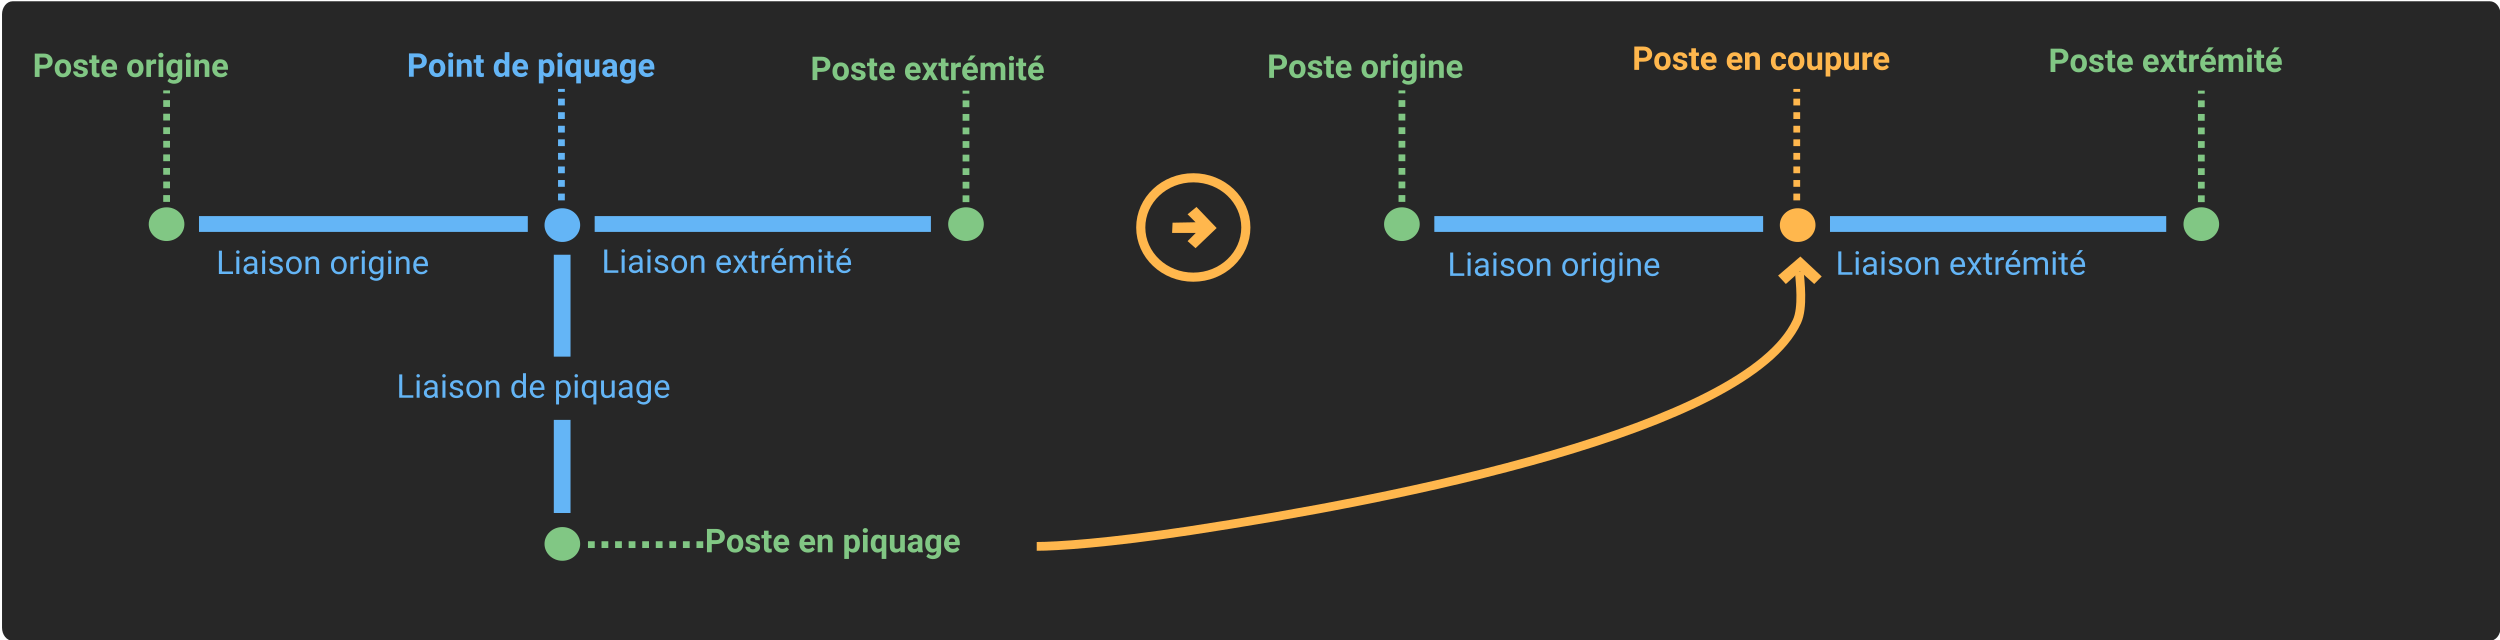
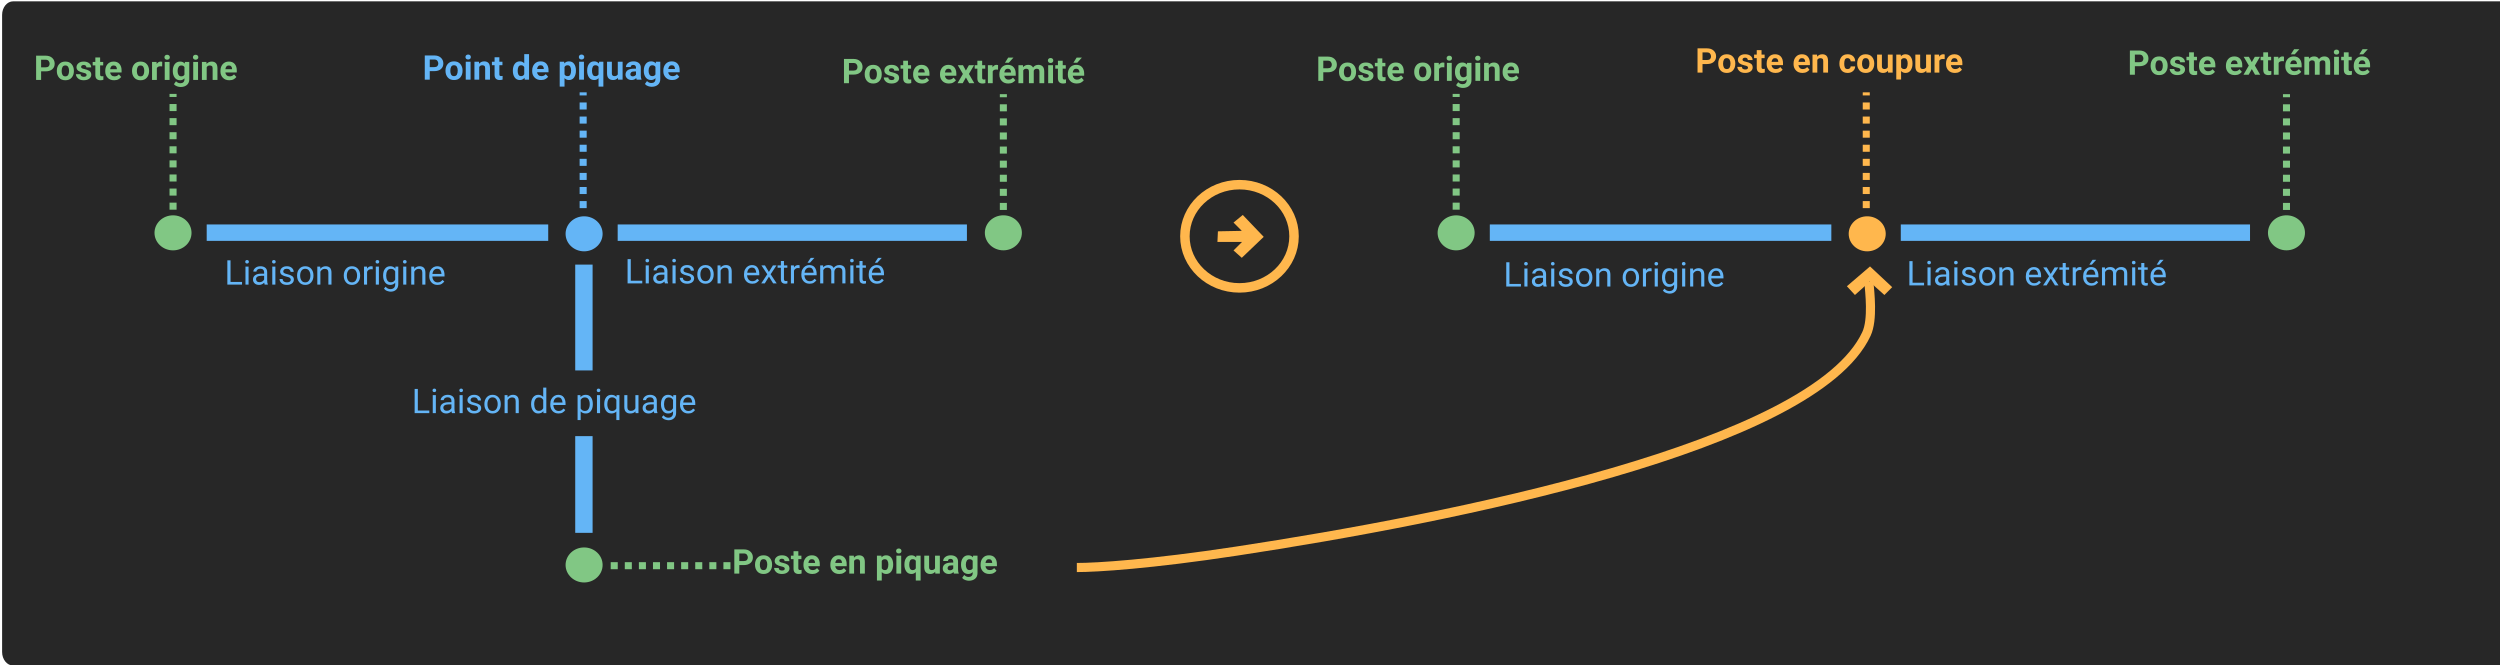
- <svg viewBox="0 0 1423 364" fill="none" version="1.1" id="svg85">
+ <svg viewBox="0 0 1370 364" fill="none" version="1.1" id="svg85">
  <g transform="translate(-36.90778)" id="CREA - Piquage en coupure - BLK">
    <path style="display:inline;fill:#272727;fill-opacity:1;stroke:none;stroke-width:0.486;stroke-miterlimit:4;stroke-dasharray:none;stroke-opacity:1" id="line-split-illu-background" d="M 1454.129,0.725 H 44.138 c -3.357,0 -6.079,3.333 -6.079,7.445 V 357.28 c 0,4.112 2.722,7.445 6.079,7.445 H 1454.129 c 3.36,0 6.08,-3.333 6.08,-7.445 V 8.17 c 0,-4.112 -2.72,-7.445 -6.08,-7.445 z" />
    <g id="Group 4">
      <g id="Group 2">
        <path style="stroke:#FFB74D;stroke-width:5.2" id="path7084" d="m 716.135,157.765 c 16.517,0 29.907,-12.664 29.907,-28.284 0,-15.621 -13.39,-28.285 -29.907,-28.285 -16.517,0 -29.906,12.664 -29.906,28.285 0,15.62 13.389,28.284 29.906,28.284 z" />
        <path style="fill:#FFB74D" id="path9570" d="m 704.327,126.761 -0.267,5.809 h 13.485 l -4.673,4.672 4.539,4.04 12.016,-11.49 -11.482,-11.996 -5.073,4.167 4.539,4.546 z" />
      </g>
      <g id="Group 1">
        <path style="fill:#81C784" id="path3740-0-8" d="m 131.718,137.198 c 5.604,0 10.147,-4.296 10.147,-9.596 0,-5.3 -4.543,-9.597 -10.147,-9.597 -5.604,0 -10.147,4.297 -10.147,9.597 0,5.3 4.543,9.596 10.147,9.596 z" />
        <path style="fill:#81C784" id="path3740-0-5" d="m 586.751,137.178 c 5.604,0 10.147,-4.297 10.147,-9.597 0,-5.3 -4.543,-9.596 -10.147,-9.596 -5.604,0 -10.147,4.296 -10.147,9.596 0,5.3 4.543,9.597 10.147,9.597 z" />
        <path style="fill:#64B5F6" id="path3740-0-0" d="m 356.993,137.726 c 5.604,0 10.147,-4.296 10.147,-9.596 0,-5.3 -4.543,-9.597 -10.147,-9.597 -5.604,0 -10.147,4.297 -10.147,9.597 0,5.3 4.543,9.596 10.147,9.596 z" />
        <path style="fill:#64B5F6" id="lineBefore-6" d="m 329.524,123 h -171.541 -7.806 v 9 h 7.806 171.541 7.806 v -9 z" />
        <g id="path7047-6">
          <path style="fill:#81C784" d="M 356.476,114.052 V 50.602 Z" id="path10" />
          <path style="stroke:#64B5F6;stroke-width:3.857;stroke-dasharray:3.86, 3.86" d="M 356.476,114.052 V 50.602" id="path12" />
        </g>
        <g id="path7047-8">
          <path style="fill:#81C784" d="M 586.75,115.052 V 51.602 Z" id="path15" />
          <path style="stroke:#81C784;stroke-width:3.857;stroke-dasharray:3.86, 3.86" d="M 586.75,115.052 V 51.602" id="path17" />
        </g>
        <g id="path7047-5">
          <path style="fill:#81C784" d="M 131.741,114.909 V 51.459 Z" id="path20" />
          <path style="stroke:#81C784;stroke-width:3.857;stroke-dasharray:3.86, 3.86" d="M 131.741,114.909 V 51.459" id="path22" />
        </g>
        <path style="fill:#64B5F6" id="lineBefore-6-4" d="m 558.795,123 h -175.417 -7.983 v 9 h 7.983 175.417 7.983 v -9 z" />
        <g id="path7047-2">
          <path style="fill:#81C784" d="M 437.197,310 H 370.108 Z" id="path26" />
          <path style="stroke:#81C784;stroke-width:3.857;stroke-dasharray:3.86, 3.86" d="M 437.197,310 H 370.108" id="path28" />
        </g>
        <path style="fill:#64B5F6" id="lineBefore" d="M 352.133,147.419 V 200.581 203 h 9.516 V 200.581 147.419 145 h -9.516 z" />
        <path style="fill:#64B5F6" id="lineBefore_2" d="M 352.133,241.211 V 289.789 292 h 9.516 V 289.789 241.211 239 h -9.516 z" />
        <path style="fill:#81C784" id="path3740-0" d="m 356.993,319.193 c 5.604,0 10.147,-4.297 10.147,-9.597 0,-5.3 -4.543,-9.596 -10.147,-9.596 -5.604,0 -10.147,4.296 -10.147,9.596 0,5.3 4.543,9.597 10.147,9.597 z" />
        <text xml:space="preserve" style="font-size:18.667px;font-family:Roboto;text-align:center;letter-spacing:0em;text-anchor:middle;white-space:pre;fill:#64B5F6" x="307.868" y="155.943" id="text103" letter-spacing="0em">
          <tspan style="text-align:center;text-anchor:middle" id="lines-attach-illu-line1-left-txt" x="241.404" y="155.943">Liaison origine</tspan>
        </text>
        <text id="text4625-2-3-9" xml:space="preserve" style="font-size:18.667px;font-family:Roboto;text-align:center;letter-spacing:0em;text-anchor:middle;white-space:pre;fill:#64B5F6" font-size="18.667" letter-spacing="0em" x="168.03" y="1.025">
          <tspan id="lines-attach-illu-attached-line-txt" x="361.424" y="226.405" style="text-align:center;text-anchor:middle">Liaison de piquage</tspan>
        </text>
        <text id="text177" xml:space="preserve" style="font-weight:bold;font-size:18.667px;font-family:Roboto;text-align:center;letter-spacing:0em;text-anchor:middle;white-space:pre;fill:#81C784" font-size="18.667" font-weight="bold" letter-spacing="0em" x="167.171" y="-1.025">
          <tspan id="lines-attach-illu-attached-voltage-level-left-txt" x="531.821" y="314.355" style="text-align:center;text-anchor:middle">Poste en piquage</tspan>
        </text>
        <text id="text4625-3-2" xml:space="preserve" style="font-weight:bold;font-size:18.667px;font-family:Roboto;text-align:center;letter-spacing:0em;text-anchor:middle;white-space:pre;fill:#81C784" font-size="18.667" font-weight="bold" letter-spacing="0em" x="150.154" y="6.151">
          <tspan id="lines-attach-illu-voltage-level2-left-txt" x="585.78" y="45.582" style="text-align:center;text-anchor:middle">Poste extrémité</tspan>
        </text>
        <text y="-2.537" x="151.139" id="text4625-2-3-9_2" xml:space="preserve" style="font-size:18.667px;font-family:Roboto;text-align:center;letter-spacing:0em;text-anchor:middle;white-space:pre;fill:#64B5F6" font-size="18.667" letter-spacing="0em">
          <tspan style="text-align:center;text-anchor:middle" id="lines-attach-illu-line2-left-txt" x="471.479" y="155.294">Liaison extrémité</tspan>
        </text>
        <text id="text4625-9-6" xml:space="preserve" style="font-weight:bold;font-size:18.667px;font-family:Roboto;text-align:center;letter-spacing:0em;text-anchor:middle;white-space:pre;fill:#64B5F6" font-size="18.667" font-weight="bold" letter-spacing="0em" x="162.603" y="4.613">
          <tspan id="lines-attach-illu-attachment-point-txt" x="360.08" y="43.669" style="text-align:center;text-anchor:middle">Point de piquage</tspan>
        </text>
        <text id="text4625-9" xml:space="preserve" style="font-weight:bold;font-size:18.667px;font-family:Roboto;text-align:center;letter-spacing:0em;text-anchor:middle;white-space:pre;fill:#81C784" font-size="18.667" font-weight="bold" letter-spacing="0em" x="125.51" y="4.613">
          <tspan id="lines-attach-illu-voltage-level1-left-txt" x="132.241" y="43.789" style="text-align:center;text-anchor:middle">Poste origine</tspan>
        </text>
        <path style="stroke:#FFB74D;stroke-width:5;stroke-miterlimit:2.366" id="Vector 1" d="m 627.017,311 c 10.984,0 40.421,-1.829 87.484,-8.988 117.94,-17.941 316.329,-57.148 345.219,-119.012 3.68,-7.869 1.78,-23 1.34,-28.5" stroke-miterlimit="2.366" />
        <path style="fill:#FFB74D" id="Vector" d="m 1064.62,157.238 4.94,4.419 4.27,-4.293 -12.15,-11.364 -12.68,10.859 4.41,4.798 4.8,-4.293 3.21,-3.063 z" />
      </g>
      <g id="Group 1_2">
        <path style="fill:#81C784" id="path3740-0-8_2" d="m 834.865,137.198 c 5.604,0 10.147,-4.296 10.147,-9.596 0,-5.3 -4.543,-9.597 -10.147,-9.597 -5.604,0 -10.147,4.297 -10.147,9.597 0,5.3 4.543,9.596 10.147,9.596 z" />
        <path style="fill:#81C784" id="path3740-0-5_2" d="m 1289.9,137.178 c 5.6,0 10.14,-4.297 10.14,-9.597 0,-5.3 -4.54,-9.596 -10.14,-9.596 -5.61,0 -10.15,4.296 -10.15,9.596 0,5.3 4.54,9.597 10.15,9.597 z" />
        <path style="fill:#FFB74D" id="path3740-0-0_2" d="m 1060.14,137.726 c 5.6,0 10.15,-4.296 10.15,-9.596 0,-5.3 -4.55,-9.597 -10.15,-9.597 -5.6,0 -10.15,4.297 -10.15,9.597 0,5.3 4.55,9.596 10.15,9.596 z" />
        <path style="fill:#64B5F6" id="lineBefore-6_2" d="m 1032.67,123 h -171.54 -7.807 v 9 h 7.807 171.54 7.81 v -9 z" />
        <g id="path7047-6_2">
          <path style="fill:#81C784" d="M 1059.62,114.052 V 50.602 Z" id="path56" />
          <path style="stroke:#FFB74D;stroke-width:3.857;stroke-dasharray:3.86, 3.86" d="M 1059.62,114.052 V 50.602" id="path58" />
        </g>
        <g id="path7047-8_2">
          <path style="fill:#81C784" d="M 1289.9,115.052 V 51.602 Z" id="path61" />
          <path style="stroke:#81C784;stroke-width:3.857;stroke-dasharray:3.86, 3.86" d="M 1289.9,115.052 V 51.602" id="path63" />
        </g>
        <g id="path7047-5_2">
          <path style="fill:#81C784" d="M 834.887,114.909 V 51.459 Z" id="path66" />
          <path style="stroke:#81C784;stroke-width:3.857;stroke-dasharray:3.86, 3.86" d="M 834.887,114.909 V 51.459" id="path68" />
        </g>
        <path style="fill:#64B5F6" id="lineBefore-6-4_2" d="m 1261.94,123 h -175.42 -7.98 v 9 h 7.98 175.42 7.98 v -9 z" />
        <text id="text4625-3-2_2" xml:space="preserve" style="font-weight:bold;font-size:18.667px;font-family:Roboto;text-align:center;letter-spacing:0em;text-anchor:middle;white-space:pre;fill:#81C784" font-size="18.667" font-weight="bold" letter-spacing="0em" x="151.692" y="1.538">
          <tspan id="lines-attach-illu-voltage-level2-right-txt" x="1290.459" y="40.968" style="text-align:center;text-anchor:middle">Poste extrémité</tspan>
        </text>
        <text y="-1.45" x="150.414" id="text4625-2-3-9_3" xml:space="preserve" style="font-size:18.667px;font-family:Roboto;text-align:center;letter-spacing:0em;text-anchor:middle;white-space:pre;fill:#64B5F6" font-size="18.667" letter-spacing="0em">
          <tspan style="text-align:center;text-anchor:middle" id="lines-attach-illu-line2-right-txt" x="1173.904" y="156.381">Liaison extrémité</tspan>
        </text>
        <text y="0.725" x="164.194" id="text4625-9-6_2" xml:space="preserve" style="font-weight:bold;font-size:18.667px;font-family:Roboto;text-align:center;letter-spacing:0em;text-anchor:middle;white-space:pre;fill:#FFB74D" font-size="18.667" font-weight="bold" letter-spacing="0em">
          <tspan style="text-align:center;text-anchor:middle" id="lines-attach-illu-voltage-level-to-split-at-right-txt" x="1060.274" y="39.781">Poste en coupure</tspan>
        </text>
        <text y="-0.362" x="121.921" id="text1382_2" xml:space="preserve" style="font-size:18.667px;font-family:Roboto;text-align:center;letter-spacing:0em;text-anchor:middle;white-space:pre;fill:#64B5F6" font-size="18.667" letter-spacing="0em">
          <tspan style="text-align:center;text-anchor:middle" id="lines-attach-illu-line1-right-txt" x="942.248" y="157.018">Liaison origine</tspan>
        </text>
        <text id="text4625-9_2" xml:space="preserve" style="font-weight:bold;font-size:18.667px;font-family:Roboto;text-align:center;letter-spacing:0em;text-anchor:middle;white-space:pre;fill:#81C784" font-size="18.667" font-weight="bold" letter-spacing="0em" x="124.997" y="5.126">
          <tspan id="lines-attach-illu-voltage-level1-right-txt" x="834.875" y="44.302" style="text-align:center;text-anchor:middle">Poste origine</tspan>
        </text>
      </g>
    </g>
  </g>
</svg>
